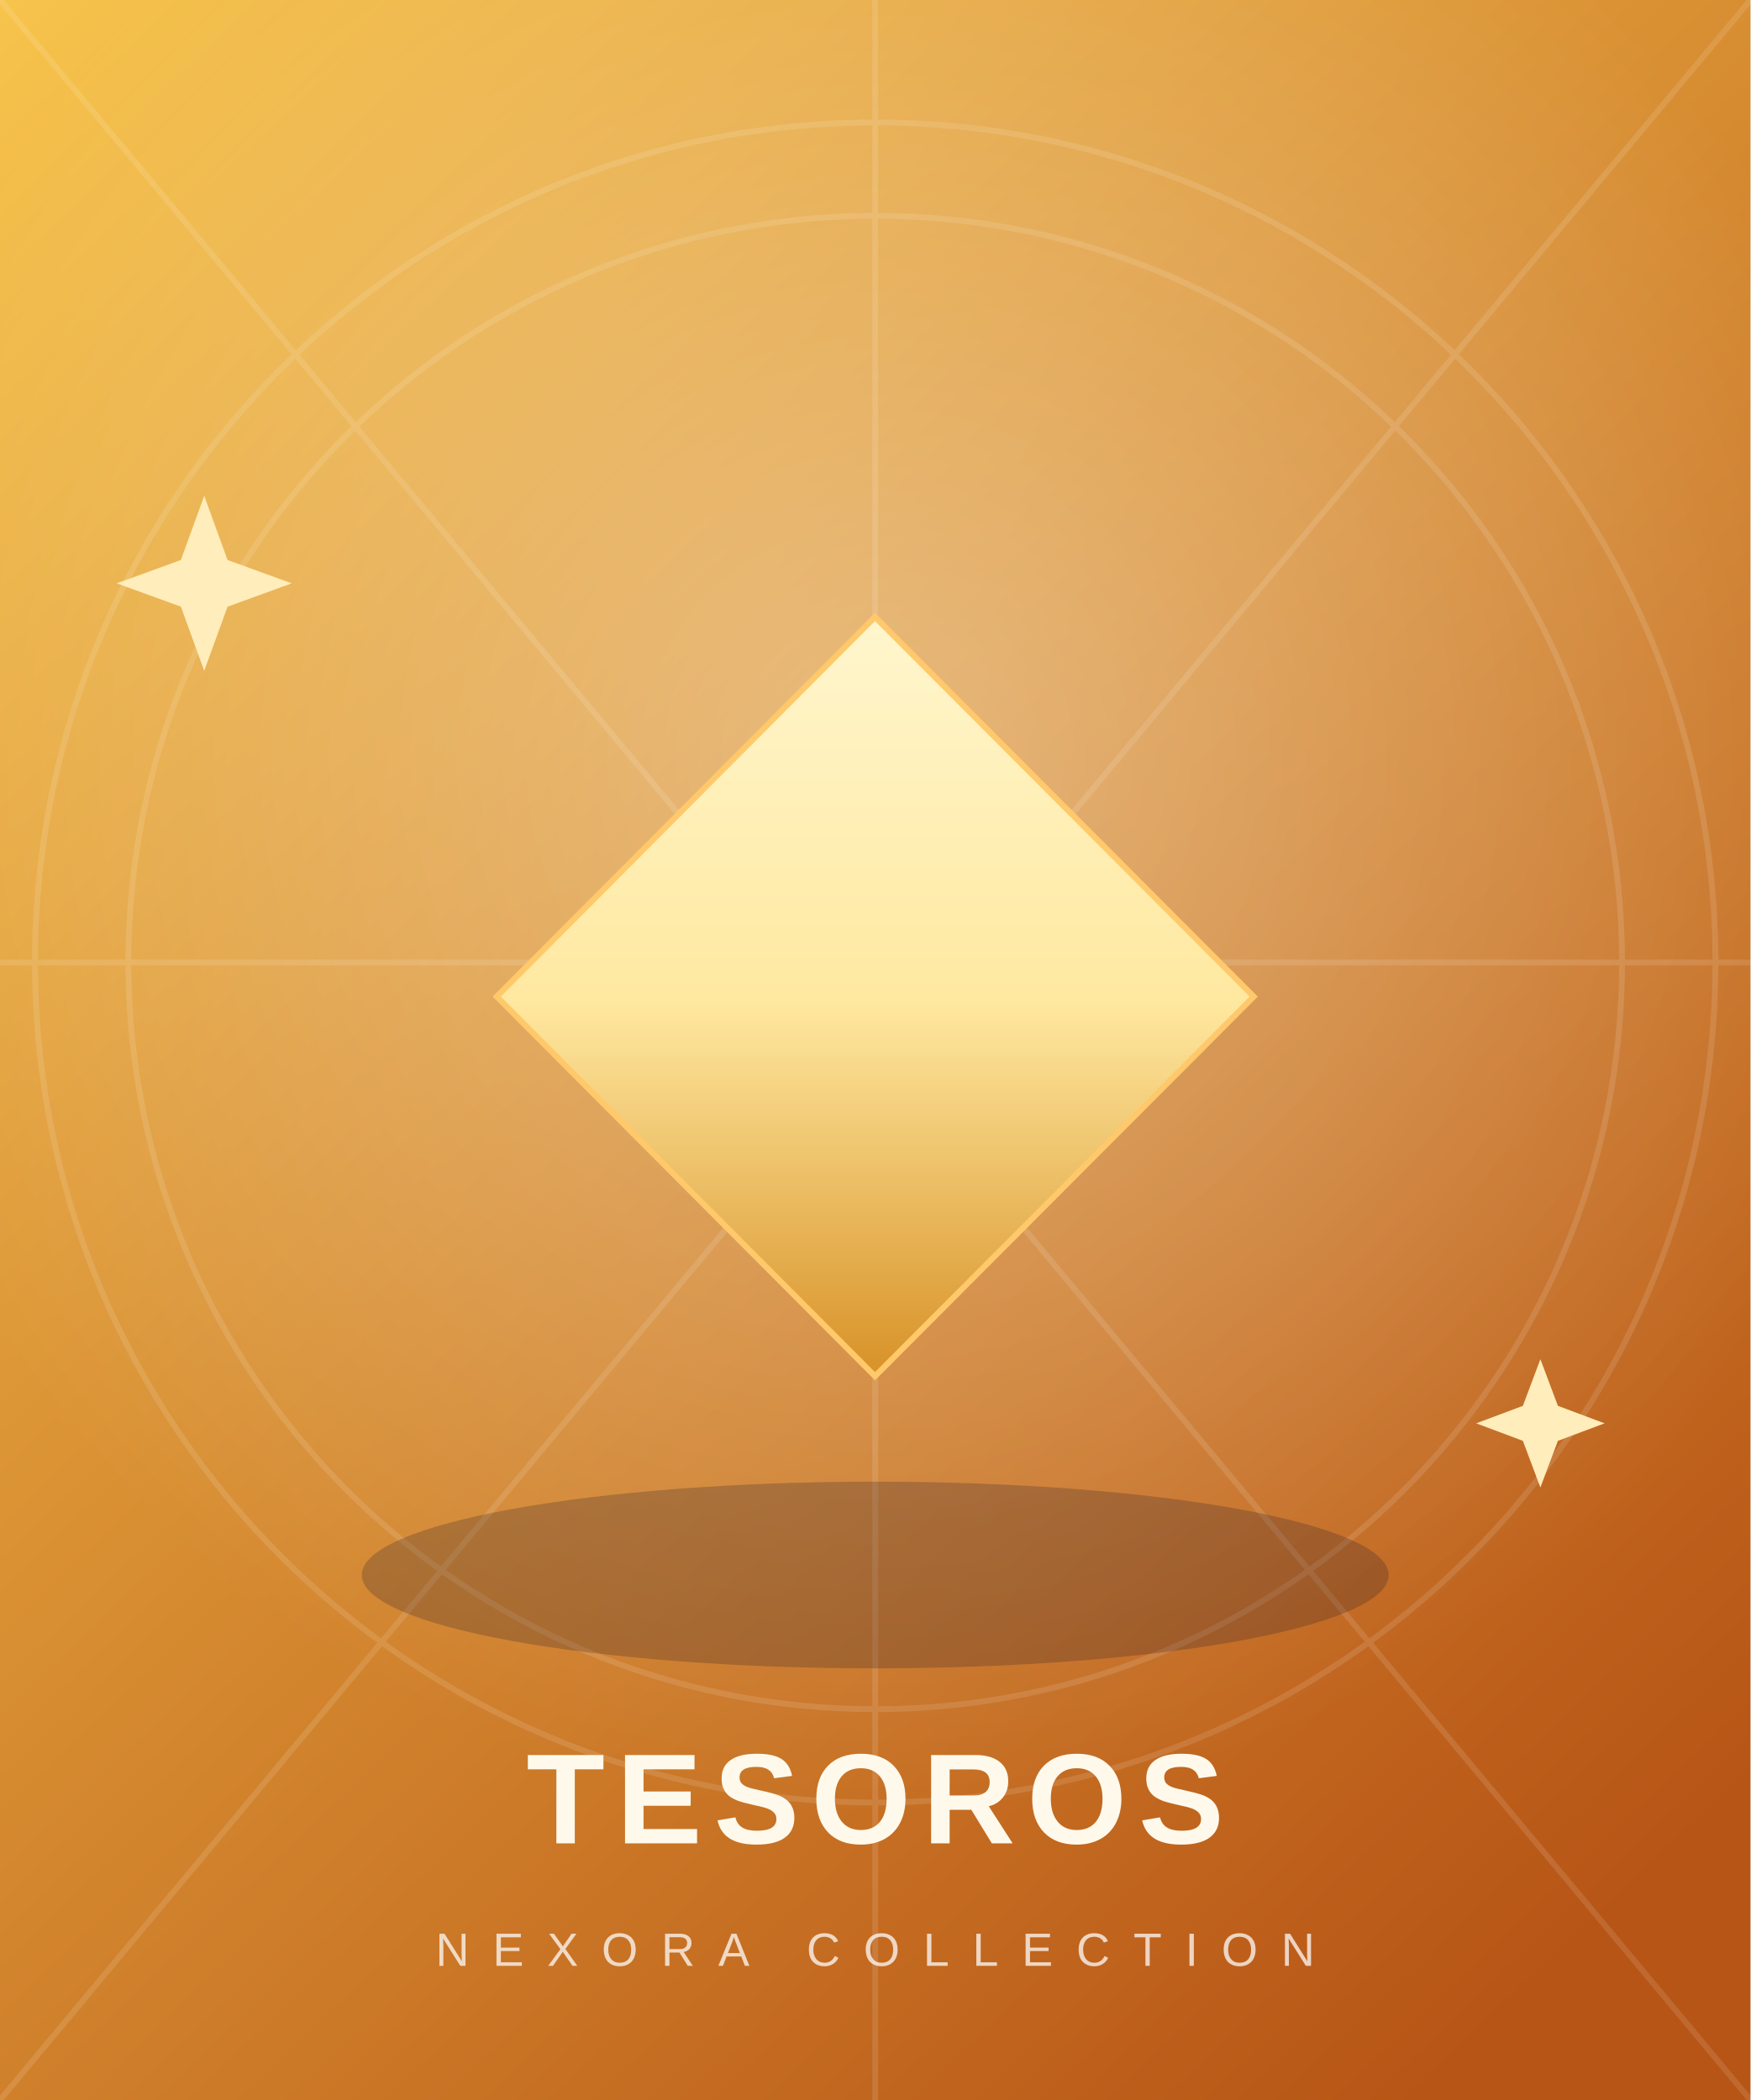
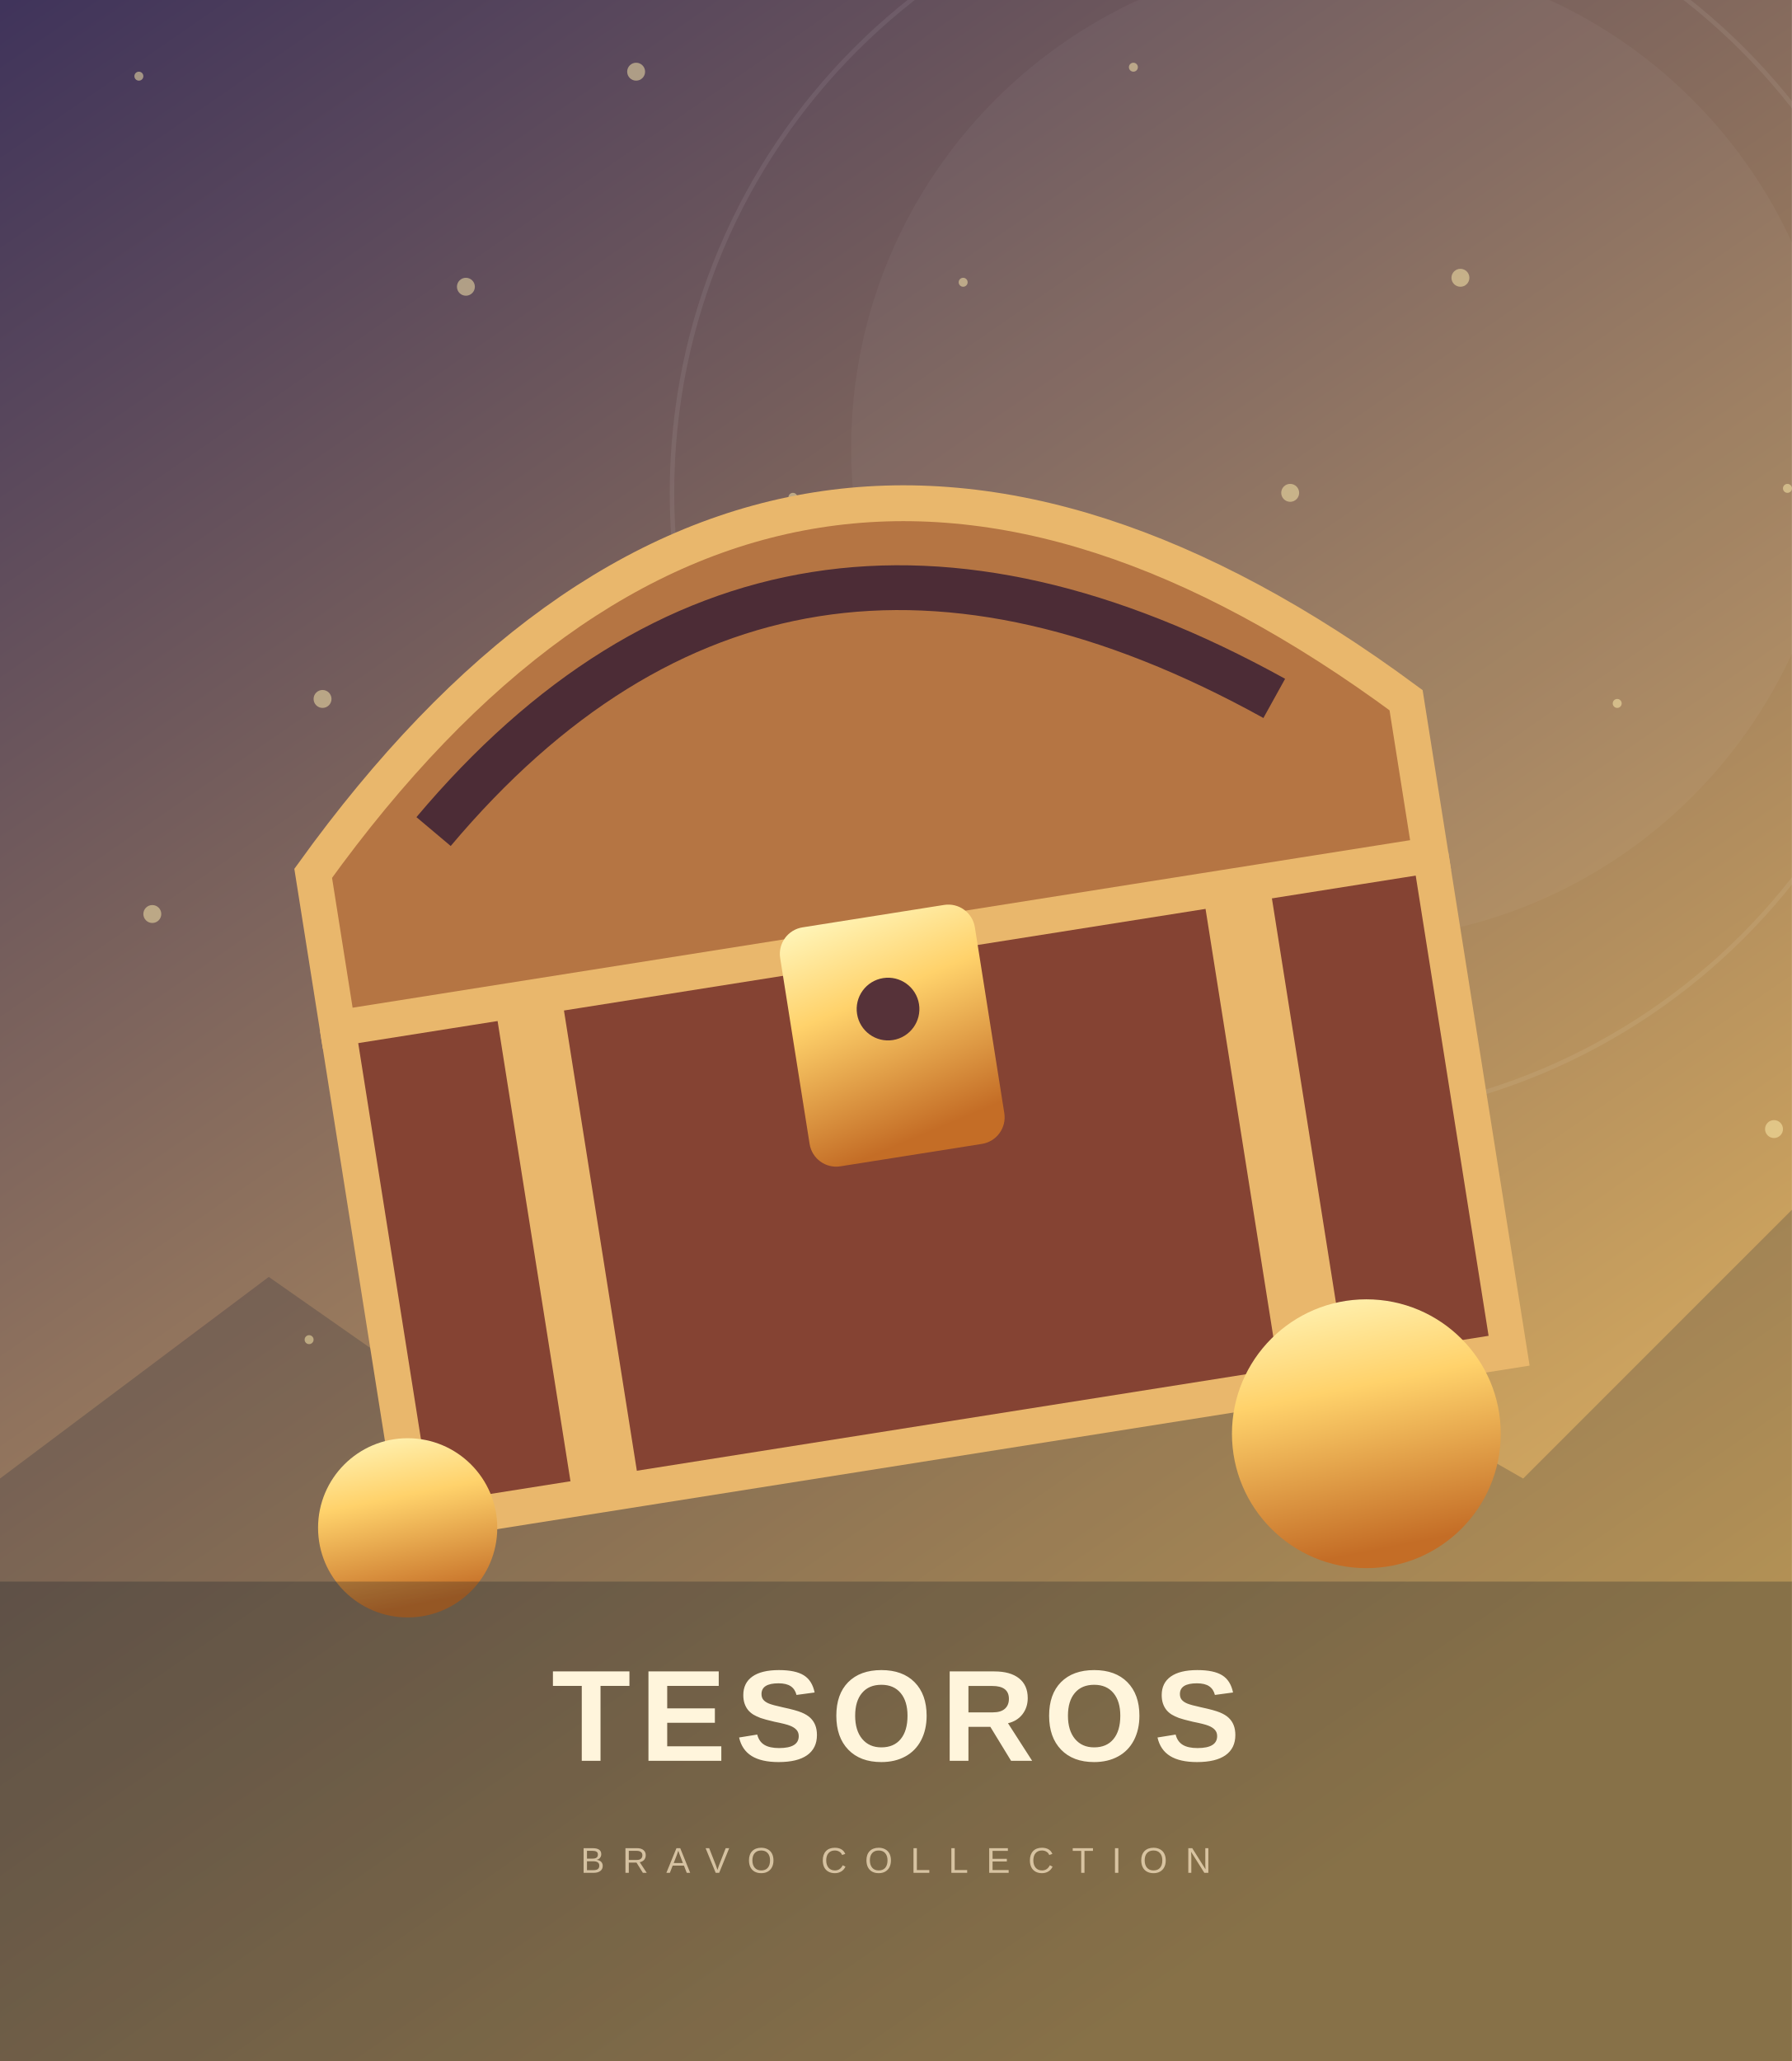
- <svg xmlns="http://www.w3.org/2000/svg" width="300" height="360" viewBox="0 0 300 360">
+ <svg xmlns="http://www.w3.org/2000/svg" viewBox="0 0 400 460">
  <defs>
-     <linearGradient id="bg" x2=".8" y2="1">
-       <stop stop-color="#f7c44c" />
-       <stop offset="1" stop-color="#b75516" />
+     <linearGradient id="gold" x2=".2" y2="1">
+       <stop stop-color="#fff6bb" />
+       <stop offset=".4" stop-color="#ffd26b" />
+       <stop offset="1" stop-color="#c46d26" />
    </linearGradient>
-     <linearGradient id="gold" x2="0" y2="1">
-       <stop stop-color="#fff6cd" />
-       <stop offset=".5" stop-color="#ffe9a1" />
-       <stop offset="1" stop-color="#d89228" />
+     <linearGradient id="pink" x2="1" y2="1">
+       <stop stop-color="#ffa2eb" />
+       <stop offset=".4" stop-color="#d535a0" />
+       <stop offset="1" stop-color="#512986" />
    </linearGradient>
-     <radialGradient id="shine">
-       <stop stop-color="#ffffff" stop-opacity=".36" />
-       <stop offset="1" stop-color="#ffffff" stop-opacity="0" />
+     <radialGradient id="ball" cx=".3" cy=".2" r=".85">
+       <stop stop-color="#ffffff" />
+       <stop offset=".6" stop-color="#cbd8e7" />
+       <stop offset="1" stop-color="#637898" />
    </radialGradient>
+     <linearGradient id="blue" x2=".6" y2="1">
+       <stop stop-color="#73e9ff" />
+       <stop offset=".4" stop-color="#3579e2" />
+       <stop offset="1" stop-color="#262765" />
+     </linearGradient>
  </defs>
-   <rect width="300" height="360" fill="url(#bg)" />
-   <circle cx="150" cy="130" r="180" fill="url(#shine)" />
-   <g fill="none" stroke="#fff" opacity=".12">
-     <circle cx="150" cy="165" r="128" />
-     <circle cx="150" cy="165" r="144" />
-     <path d="M0 0l300 360M300 0L0 360M150 0v360M0 165h300" />
+   <defs>
+     <linearGradient id="scene" x2=".6" y2="1">
+       <stop stop-color="#3f335b" />
+       <stop offset="1" stop-color="#ddb05f" />
+     </linearGradient>
+   </defs>
+   <rect width="400" height="460" fill="url(#scene)" />
+   <circle cx="300" cy="100" r="110" fill="#ffffff09" />
+   <circle cx="290" cy="110" r="140" fill="none" stroke="#ffffff12" />
+   <path d="M0 330 60 285 110 320 160 275 210 320 270 290 340 330 400 270v190H0Z" fill="#10183435" />
+   <circle cx="31" cy="17" r="1" fill="#ffefb0" opacity=".5" />
+   <circle cx="104" cy="64" r="2" fill="#ffefb0" opacity=".5" />
+   <circle cx="177" cy="111" r="1" fill="#ffefb0" opacity=".5" />
+   <circle cx="250" cy="158" r="2" fill="#ffefb0" opacity=".5" />
+   <circle cx="323" cy="205" r="1" fill="#ffefb0" opacity=".5" />
+   <circle cx="396" cy="252" r="2" fill="#ffefb0" opacity=".5" />
+   <circle cx="69" cy="299" r="1" fill="#ffefb0" opacity=".5" />
+   <circle cx="142" cy="16" r="2" fill="#ffefb0" opacity=".5" />
+   <circle cx="215" cy="63" r="1" fill="#ffefb0" opacity=".5" />
+   <circle cx="288" cy="110" r="2" fill="#ffefb0" opacity=".5" />
+   <circle cx="361" cy="157" r="1" fill="#ffefb0" opacity=".5" />
+   <circle cx="34" cy="204" r="2" fill="#ffefb0" opacity=".5" />
+   <circle cx="107" cy="251" r="1" fill="#ffefb0" opacity=".5" />
+   <circle cx="180" cy="298" r="2" fill="#ffefb0" opacity=".5" />
+   <circle cx="253" cy="15" r="1" fill="#ffefb0" opacity=".5" />
+   <circle cx="326" cy="62" r="2" fill="#ffefb0" opacity=".5" />
+   <circle cx="399" cy="109" r="1" fill="#ffefb0" opacity=".5" />
+   <circle cx="72" cy="156" r="2" fill="#ffefb0" opacity=".5" />
+   <circle cx="145" cy="203" r="1" fill="#ffefb0" opacity=".5" />
+   <circle cx="218" cy="250" r="2" fill="#ffefb0" opacity=".5" />
+   <g transform="rotate(-9 200 230)">
+     <path d="M77 210v112h247V210" fill="#854333" stroke="#e9b76c" stroke-width="8" />
+     <path d="M77 210v-35q124-125 247 0v35Z" fill="#b57543" stroke="#e9b76c" stroke-width="8" />
+     <path d="M105 170q90-78 190 0" fill="none" stroke="#4c2c36" stroke-width="10" />
+     <path d="M120 207v116M280 207v116" stroke="#e9b76c" stroke-width="15" />
+     <rect x="177" y="204" width="44" height="54" rx="6" fill="url(#gold)" />
+     <circle cx="199" cy="225" r="7" fill="#563239" />
  </g>
-   <ellipse cx="150" cy="270" rx="88" ry="16" fill="#17112a" opacity=".22" />
-   <text x="150" y="215" text-anchor="middle" font-family="Georgia,serif" font-weight="bold" font-size="170" fill="url(#gold)" stroke="#ffc96b" stroke-width="1">◆</text>
-   <path d="m35 85 4 11 11 4-11 4-4 11-4-11-11-4 11-4Z M264 233l3 8 8 3-8 3-3 8-3-8-8-3 8-3Z" fill="#ffedbb" />
-   <text x="150" y="316" text-anchor="middle" font-family="Arial,sans-serif" font-weight="900" letter-spacing="2" font-size="22" fill="#fff9ec">TESOROS</text>
-   <text x="150" y="337" text-anchor="middle" font-family="Arial,sans-serif" letter-spacing="4" font-size="8" fill="#ffffffbb">NEXORA COLLECTION</text>
+   <circle cx="305" cy="320" r="30" fill="url(#gold)" />
+   <circle cx="91" cy="341" r="20" fill="url(#gold)" />
+   <path d="M0 353h400v107H0Z" fill="#0a142340" />
+   <text x="200" y="393" text-anchor="middle" font-family="Arial" font-size="29" font-weight="900" letter-spacing="2" fill="#fff5dc">TESOROS</text>
+   <text x="200" y="418" text-anchor="middle" font-family="Arial" font-size="8" letter-spacing="4" fill="#ffebc9b0">BRAVO COLLECTION</text>
</svg>
